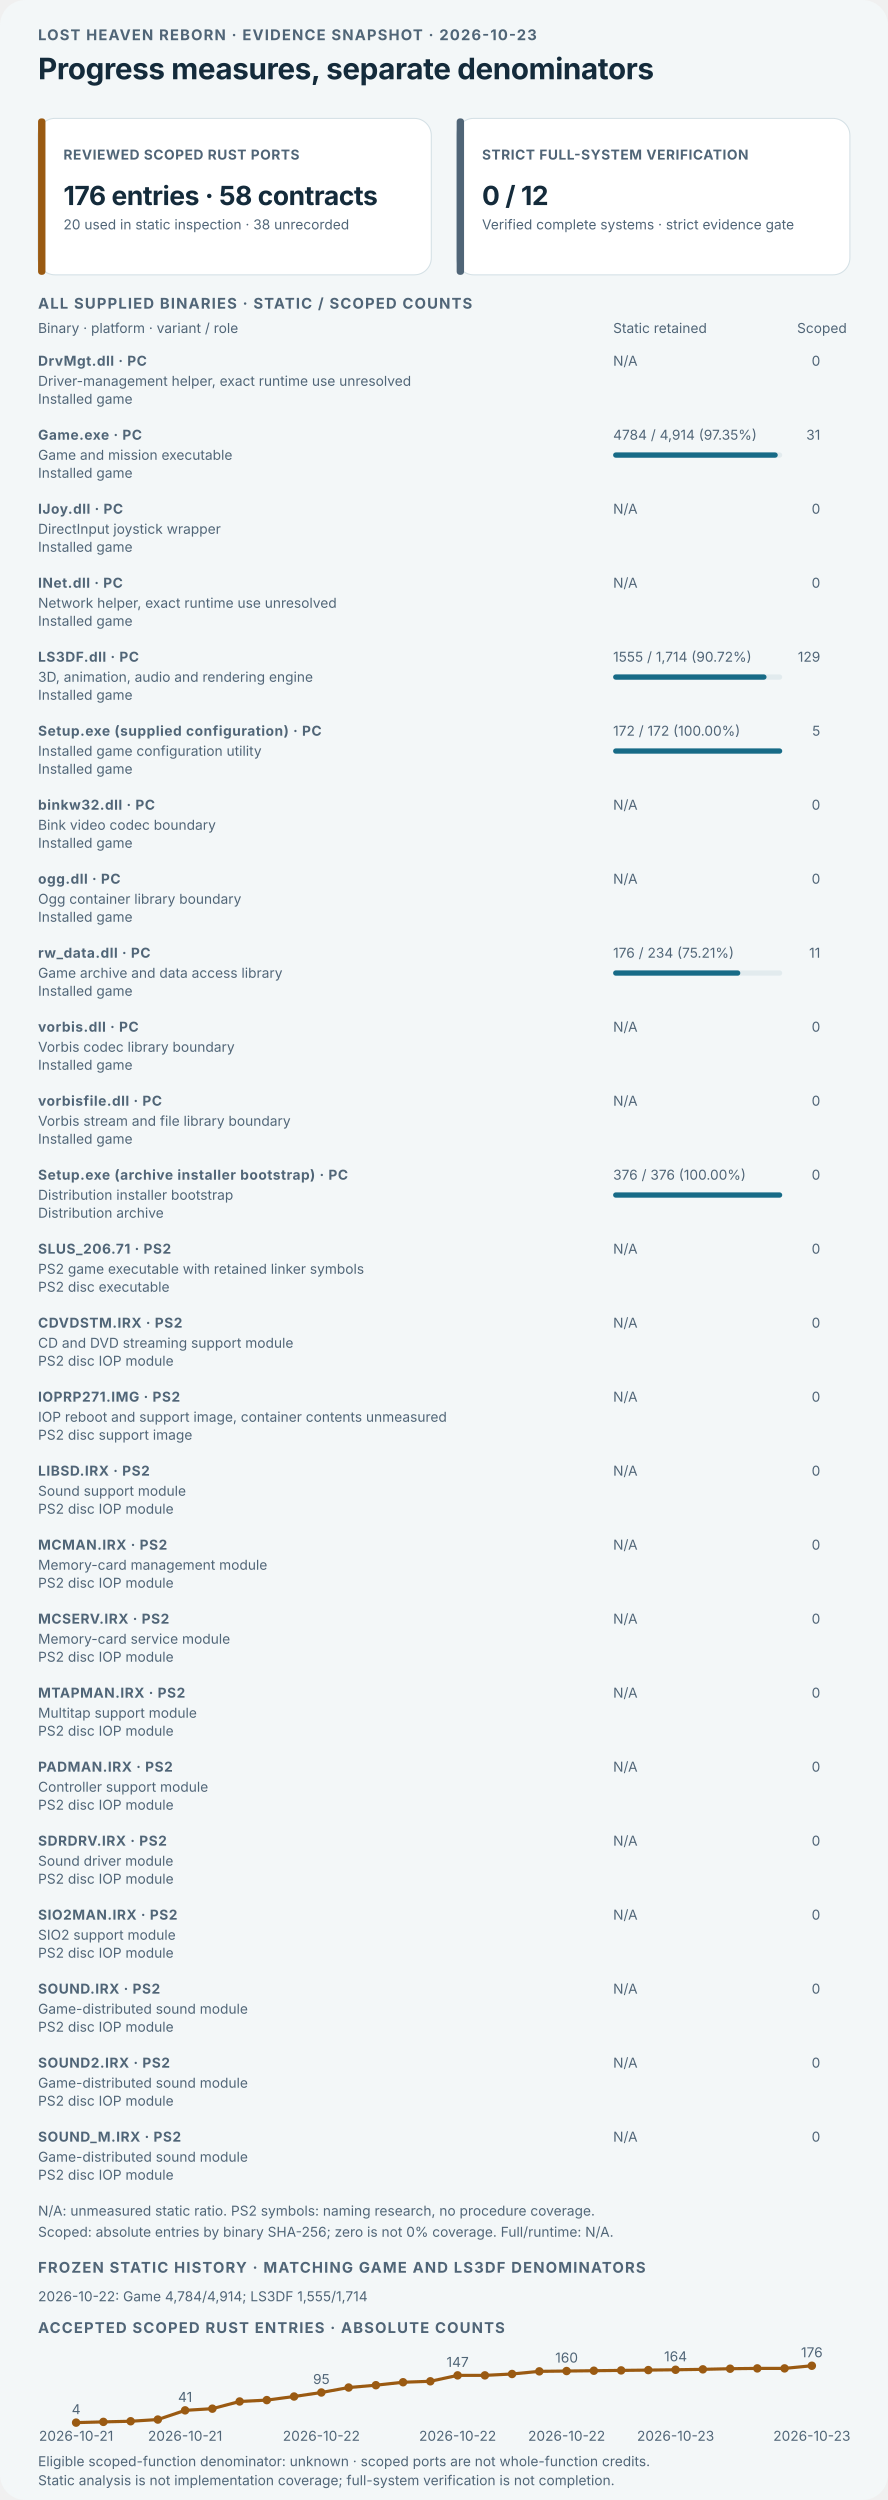
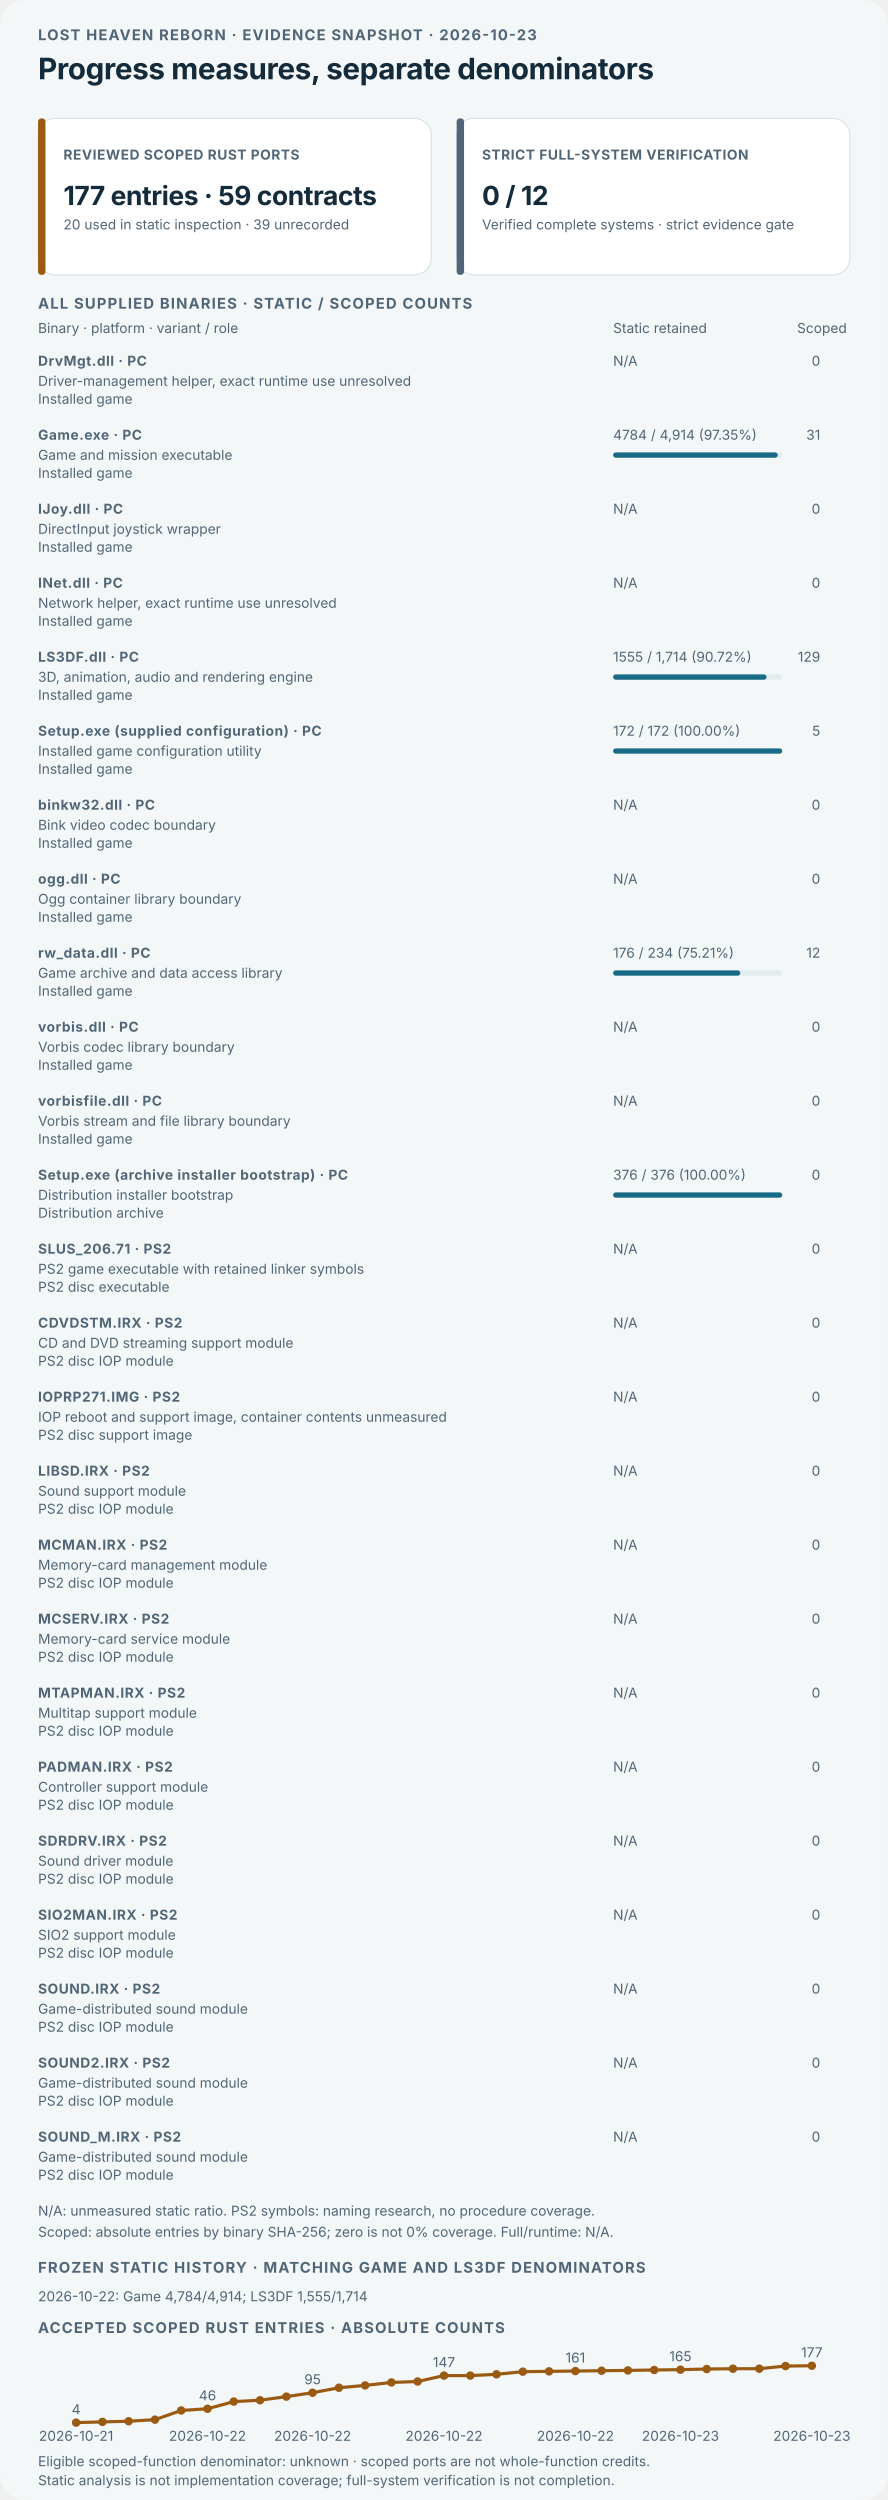
<svg xmlns="http://www.w3.org/2000/svg" viewBox="0 0 840 2365" role="img" aria-labelledby="dashboard-title dashboard-desc">
  <style>text{font-family:Inter,ui-sans-serif,system-ui,-apple-system,"Segoe UI",sans-serif;fill:#142b3b}.kicker{font-size:14px;font-weight:700;letter-spacing:1.1px;fill:#506577}.title{font-size:28px;font-weight:750;letter-spacing:-.35px}.label{font-size:13px;font-weight:750;letter-spacing:.5px;fill:#506577}.value{font-size:25px;font-weight:750;letter-spacing:-.4px}.detail,.history{font-size:13px;fill:#506577}.dark-bg{display:none}@media(prefers-color-scheme:dark){.light-bg{display:none}.dark-bg{display:inline}text{fill:#edf4f6}.kicker,.label,.detail,.history{fill:#b3c5ce}.card-bg{fill:#172b39;stroke:#3b5361}.bar-track{fill:#314957}}</style>
  <rect class="light-bg" width="840" height="2365" rx="24" fill="#f3f7f8" />
  <rect class="dark-bg" width="840" height="2365" rx="24" fill="#0d1b25" />
  <text x="36" y="38" class="kicker">LOST HEAVEN REBORN · EVIDENCE SNAPSHOT · 2026-10-23</text>
  <text x="36" y="75" class="title">Progress measures, separate denominators</text>
  <g>
    <rect class="card-bg" x="36" y="112" width="372" height="148" rx="16" fill="#ffffff" stroke="#d4e0e5" />
    <rect x="36" y="112" width="7" height="148" rx="3" fill="#9a5a12" />
    <text x="60" y="151" class="label">REVIEWED SCOPED RUST PORTS</text>
-     <text x="60" y="194" class="value">176 entries · 58 contracts</text>
-     <text x="60" y="217" class="detail">20 used in static inspection · 38 unrecorded</text>
+     <text x="60" y="194" class="value">177 entries · 59 contracts</text>
+     <text x="60" y="217" class="detail">20 used in static inspection · 39 unrecorded</text>
  </g>
  <g>
    <rect class="card-bg" x="432" y="112" width="372" height="148" rx="16" fill="#ffffff" stroke="#d4e0e5" />
    <rect x="432" y="112" width="7" height="148" rx="3" fill="#506577" />
    <text x="456" y="151" class="label">STRICT FULL-SYSTEM VERIFICATION</text>
    <text x="456" y="194" class="value">0 / 12</text>
    <text x="456" y="217" class="detail">Verified complete systems · strict evidence gate</text>
  </g>
  <text x="36" y="292" class="kicker">ALL SUPPLIED BINARIES · STATIC / SCOPED COUNTS</text>
  <text x="36" y="315" class="detail">Binary · platform · variant / role</text>
  <text x="580" y="315" class="detail">Static retained</text>
  <text x="754" y="315" class="detail">Scoped</text>
  <text x="36" y="346" class="label">DrvMgt.dll · PC</text>
  <text x="36" y="365" class="detail">Driver-management helper, exact runtime use unresolved</text>
  <text x="36" y="382" class="detail">Installed game</text>
  <text x="580" y="346" class="detail">N/A</text>
  <text x="776" y="346" text-anchor="end" class="detail">0</text>
  <text x="36" y="416" class="label">Game.exe · PC</text>
  <text x="36" y="435" class="detail">Game and mission executable</text>
  <text x="36" y="452" class="detail">Installed game</text>
  <text x="580" y="416" class="detail">4784 / 4,914 (97.35%)</text>
  <text x="776" y="416" text-anchor="end" class="detail">31</text>
  <rect class="catalog-static-track bar-track" x="580" y="428" width="160" height="5" rx="2.5" fill="#e2ebee" />
  <rect class="catalog-static-fill" x="580" y="428" width="155.767" height="5" rx="2.5" fill="#176b87" />
  <text x="36" y="486" class="label">IJoy.dll · PC</text>
  <text x="36" y="505" class="detail">DirectInput joystick wrapper</text>
  <text x="36" y="522" class="detail">Installed game</text>
  <text x="580" y="486" class="detail">N/A</text>
  <text x="776" y="486" text-anchor="end" class="detail">0</text>
  <text x="36" y="556" class="label">INet.dll · PC</text>
  <text x="36" y="575" class="detail">Network helper, exact runtime use unresolved</text>
  <text x="36" y="592" class="detail">Installed game</text>
  <text x="580" y="556" class="detail">N/A</text>
  <text x="776" y="556" text-anchor="end" class="detail">0</text>
  <text x="36" y="626" class="label">LS3DF.dll · PC</text>
  <text x="36" y="645" class="detail">3D, animation, audio and rendering engine</text>
  <text x="36" y="662" class="detail">Installed game</text>
  <text x="580" y="626" class="detail">1555 / 1,714 (90.72%)</text>
  <text x="776" y="626" text-anchor="end" class="detail">129</text>
  <rect class="catalog-static-track bar-track" x="580" y="638" width="160" height="5" rx="2.5" fill="#e2ebee" />
  <rect class="catalog-static-fill" x="580" y="638" width="145.158" height="5" rx="2.5" fill="#176b87" />
  <text x="36" y="696" class="label">Setup.exe (supplied configuration) · PC</text>
  <text x="36" y="715" class="detail">Installed game configuration utility</text>
  <text x="36" y="732" class="detail">Installed game</text>
  <text x="580" y="696" class="detail">172 / 172 (100.00%)</text>
  <text x="776" y="696" text-anchor="end" class="detail">5</text>
  <rect class="catalog-static-track bar-track" x="580" y="708" width="160" height="5" rx="2.5" fill="#e2ebee" />
  <rect class="catalog-static-fill" x="580" y="708" width="160.000" height="5" rx="2.5" fill="#176b87" />
  <text x="36" y="766" class="label">binkw32.dll · PC</text>
  <text x="36" y="785" class="detail">Bink video codec boundary</text>
  <text x="36" y="802" class="detail">Installed game</text>
  <text x="580" y="766" class="detail">N/A</text>
  <text x="776" y="766" text-anchor="end" class="detail">0</text>
  <text x="36" y="836" class="label">ogg.dll · PC</text>
  <text x="36" y="855" class="detail">Ogg container library boundary</text>
  <text x="36" y="872" class="detail">Installed game</text>
  <text x="580" y="836" class="detail">N/A</text>
  <text x="776" y="836" text-anchor="end" class="detail">0</text>
  <text x="36" y="906" class="label">rw_data.dll · PC</text>
  <text x="36" y="925" class="detail">Game archive and data access library</text>
  <text x="36" y="942" class="detail">Installed game</text>
  <text x="580" y="906" class="detail">176 / 234 (75.21%)</text>
-   <text x="776" y="906" text-anchor="end" class="detail">11</text>
+   <text x="776" y="906" text-anchor="end" class="detail">12</text>
  <rect class="catalog-static-track bar-track" x="580" y="918" width="160" height="5" rx="2.5" fill="#e2ebee" />
  <rect class="catalog-static-fill" x="580" y="918" width="120.342" height="5" rx="2.5" fill="#176b87" />
  <text x="36" y="976" class="label">vorbis.dll · PC</text>
  <text x="36" y="995" class="detail">Vorbis codec library boundary</text>
  <text x="36" y="1012" class="detail">Installed game</text>
  <text x="580" y="976" class="detail">N/A</text>
  <text x="776" y="976" text-anchor="end" class="detail">0</text>
  <text x="36" y="1046" class="label">vorbisfile.dll · PC</text>
  <text x="36" y="1065" class="detail">Vorbis stream and file library boundary</text>
  <text x="36" y="1082" class="detail">Installed game</text>
  <text x="580" y="1046" class="detail">N/A</text>
  <text x="776" y="1046" text-anchor="end" class="detail">0</text>
  <text x="36" y="1116" class="label">Setup.exe (archive installer bootstrap) · PC</text>
  <text x="36" y="1135" class="detail">Distribution installer bootstrap</text>
  <text x="36" y="1152" class="detail">Distribution archive</text>
  <text x="580" y="1116" class="detail">376 / 376 (100.00%)</text>
  <text x="776" y="1116" text-anchor="end" class="detail">0</text>
  <rect class="catalog-static-track bar-track" x="580" y="1128" width="160" height="5" rx="2.5" fill="#e2ebee" />
  <rect class="catalog-static-fill" x="580" y="1128" width="160.000" height="5" rx="2.5" fill="#176b87" />
  <text x="36" y="1186" class="label">SLUS_206.71 · PS2</text>
  <text x="36" y="1205" class="detail">PS2 game executable with retained linker symbols</text>
  <text x="36" y="1222" class="detail">PS2 disc executable</text>
  <text x="580" y="1186" class="detail">N/A</text>
  <text x="776" y="1186" text-anchor="end" class="detail">0</text>
  <text x="36" y="1256" class="label">CDVDSTM.IRX · PS2</text>
  <text x="36" y="1275" class="detail">CD and DVD streaming support module</text>
  <text x="36" y="1292" class="detail">PS2 disc IOP module</text>
  <text x="580" y="1256" class="detail">N/A</text>
  <text x="776" y="1256" text-anchor="end" class="detail">0</text>
  <text x="36" y="1326" class="label">IOPRP271.IMG · PS2</text>
  <text x="36" y="1345" class="detail">IOP reboot and support image, container contents unmeasured</text>
  <text x="36" y="1362" class="detail">PS2 disc support image</text>
  <text x="580" y="1326" class="detail">N/A</text>
  <text x="776" y="1326" text-anchor="end" class="detail">0</text>
  <text x="36" y="1396" class="label">LIBSD.IRX · PS2</text>
  <text x="36" y="1415" class="detail">Sound support module</text>
  <text x="36" y="1432" class="detail">PS2 disc IOP module</text>
  <text x="580" y="1396" class="detail">N/A</text>
  <text x="776" y="1396" text-anchor="end" class="detail">0</text>
  <text x="36" y="1466" class="label">MCMAN.IRX · PS2</text>
  <text x="36" y="1485" class="detail">Memory-card management module</text>
  <text x="36" y="1502" class="detail">PS2 disc IOP module</text>
  <text x="580" y="1466" class="detail">N/A</text>
  <text x="776" y="1466" text-anchor="end" class="detail">0</text>
  <text x="36" y="1536" class="label">MCSERV.IRX · PS2</text>
  <text x="36" y="1555" class="detail">Memory-card service module</text>
  <text x="36" y="1572" class="detail">PS2 disc IOP module</text>
  <text x="580" y="1536" class="detail">N/A</text>
  <text x="776" y="1536" text-anchor="end" class="detail">0</text>
  <text x="36" y="1606" class="label">MTAPMAN.IRX · PS2</text>
  <text x="36" y="1625" class="detail">Multitap support module</text>
  <text x="36" y="1642" class="detail">PS2 disc IOP module</text>
  <text x="580" y="1606" class="detail">N/A</text>
  <text x="776" y="1606" text-anchor="end" class="detail">0</text>
  <text x="36" y="1676" class="label">PADMAN.IRX · PS2</text>
  <text x="36" y="1695" class="detail">Controller support module</text>
  <text x="36" y="1712" class="detail">PS2 disc IOP module</text>
  <text x="580" y="1676" class="detail">N/A</text>
  <text x="776" y="1676" text-anchor="end" class="detail">0</text>
  <text x="36" y="1746" class="label">SDRDRV.IRX · PS2</text>
  <text x="36" y="1765" class="detail">Sound driver module</text>
  <text x="36" y="1782" class="detail">PS2 disc IOP module</text>
  <text x="580" y="1746" class="detail">N/A</text>
  <text x="776" y="1746" text-anchor="end" class="detail">0</text>
  <text x="36" y="1816" class="label">SIO2MAN.IRX · PS2</text>
  <text x="36" y="1835" class="detail">SIO2 support module</text>
  <text x="36" y="1852" class="detail">PS2 disc IOP module</text>
  <text x="580" y="1816" class="detail">N/A</text>
  <text x="776" y="1816" text-anchor="end" class="detail">0</text>
  <text x="36" y="1886" class="label">SOUND.IRX · PS2</text>
  <text x="36" y="1905" class="detail">Game-distributed sound module</text>
  <text x="36" y="1922" class="detail">PS2 disc IOP module</text>
  <text x="580" y="1886" class="detail">N/A</text>
  <text x="776" y="1886" text-anchor="end" class="detail">0</text>
  <text x="36" y="1956" class="label">SOUND2.IRX · PS2</text>
  <text x="36" y="1975" class="detail">Game-distributed sound module</text>
  <text x="36" y="1992" class="detail">PS2 disc IOP module</text>
  <text x="580" y="1956" class="detail">N/A</text>
  <text x="776" y="1956" text-anchor="end" class="detail">0</text>
  <text x="36" y="2026" class="label">SOUND_M.IRX · PS2</text>
  <text x="36" y="2045" class="detail">Game-distributed sound module</text>
  <text x="36" y="2062" class="detail">PS2 disc IOP module</text>
  <text x="580" y="2026" class="detail">N/A</text>
  <text x="776" y="2026" text-anchor="end" class="detail">0</text>
  <text x="36" y="2096" class="detail">N/A: unmeasured static ratio. PS2 symbols: naming research, no procedure coverage.</text>
  <text x="36" y="2116" class="detail">Scoped: absolute entries by binary SHA-256; zero is not 0% coverage. Full/runtime: N/A.</text>
  <text x="36" y="2150" class="kicker">FROZEN STATIC HISTORY · MATCHING GAME AND LS3DF DENOMINATORS</text>
  <text x="36" y="2177" class="history">2026-10-22: Game 4,784/4,914; LS3DF 1,555/1,714</text>
  <text x="36" y="2207" class="kicker">ACCEPTED SCOPED RUST ENTRIES · ABSOLUTE COUNTS</text>
-   <polyline points="72.0,2291.8 97.8,2291.1 123.6,2290.5 149.3,2288.9 175.1,2280.2 200.9,2278.6 226.7,2271.8 252.4,2270.5 278.2,2267.1 304.0,2263.3 329.8,2258.6 355.6,2256.4 381.3,2253.6 407.1,2252.7 432.9,2247.1 458.7,2247.1 484.4,2245.8 510.2,2243.3 536.0,2243.0 561.8,2242.7 587.6,2242.4 613.3,2242.1 639.1,2241.8 664.9,2241.4 690.7,2240.8 716.4,2240.5 742.2,2240.5 768.0,2238.0" fill="none" stroke="#9a5a12" stroke-width="3" stroke-linecap="round" stroke-linejoin="round" />
+   <polyline points="72.0,2291.8 96.9,2291.1 121.7,2290.5 146.6,2289.0 171.4,2280.3 196.3,2278.7 221.1,2271.9 246.0,2270.6 270.9,2267.2 295.7,2263.5 320.6,2258.8 345.4,2256.6 370.3,2253.8 395.1,2252.9 420.0,2247.3 444.9,2247.3 469.7,2246.1 494.6,2243.6 519.4,2243.3 544.3,2243.0 569.1,2242.7 594.0,2242.4 618.9,2242.0 643.7,2241.7 668.6,2241.1 693.4,2240.8 718.3,2240.8 743.1,2238.3 768.0,2238.0" fill="none" stroke="#9a5a12" stroke-width="3" stroke-linecap="round" stroke-linejoin="round" />
  <circle cx="72.0" cy="2291.8" r="4" fill="#9a5a12" />
  <text x="72.0" y="2283.8" text-anchor="middle" class="history">4</text>
  <text x="72.0" y="2309" text-anchor="middle" class="history">2026-10-21</text>
-   <circle cx="97.8" cy="2291.1" r="4" fill="#9a5a12" />
-   <circle cx="123.6" cy="2290.5" r="4" fill="#9a5a12" />
-   <circle cx="149.3" cy="2288.9" r="4" fill="#9a5a12" />
-   <circle cx="175.1" cy="2280.2" r="4" fill="#9a5a12" />
-   <text x="175.1" y="2272.2" text-anchor="middle" class="history">41</text>
-   <text x="175.1" y="2309" text-anchor="middle" class="history">2026-10-21</text>
-   <circle cx="200.9" cy="2278.6" r="4" fill="#9a5a12" />
-   <circle cx="226.7" cy="2271.8" r="4" fill="#9a5a12" />
-   <circle cx="252.4" cy="2270.5" r="4" fill="#9a5a12" />
-   <circle cx="278.2" cy="2267.1" r="4" fill="#9a5a12" />
-   <circle cx="304.0" cy="2263.3" r="4" fill="#9a5a12" />
-   <text x="304.0" y="2255.3" text-anchor="middle" class="history">95</text>
-   <text x="304.0" y="2309" text-anchor="middle" class="history">2026-10-22</text>
-   <circle cx="329.8" cy="2258.6" r="4" fill="#9a5a12" />
-   <circle cx="355.6" cy="2256.4" r="4" fill="#9a5a12" />
-   <circle cx="381.3" cy="2253.6" r="4" fill="#9a5a12" />
-   <circle cx="407.1" cy="2252.7" r="4" fill="#9a5a12" />
-   <circle cx="432.9" cy="2247.1" r="4" fill="#9a5a12" />
-   <text x="432.9" y="2239.1" text-anchor="middle" class="history">147</text>
-   <text x="432.9" y="2309" text-anchor="middle" class="history">2026-10-22</text>
-   <circle cx="458.7" cy="2247.1" r="4" fill="#9a5a12" />
-   <circle cx="484.4" cy="2245.8" r="4" fill="#9a5a12" />
-   <circle cx="510.2" cy="2243.3" r="4" fill="#9a5a12" />
-   <circle cx="536.0" cy="2243.0" r="4" fill="#9a5a12" />
-   <text x="536.0" y="2235.0" text-anchor="middle" class="history">160</text>
-   <text x="536.0" y="2309" text-anchor="middle" class="history">2026-10-22</text>
-   <circle cx="561.8" cy="2242.7" r="4" fill="#9a5a12" />
-   <circle cx="587.6" cy="2242.4" r="4" fill="#9a5a12" />
-   <circle cx="613.3" cy="2242.1" r="4" fill="#9a5a12" />
-   <circle cx="639.1" cy="2241.8" r="4" fill="#9a5a12" />
-   <text x="639.1" y="2233.8" text-anchor="middle" class="history">164</text>
-   <text x="639.1" y="2309" text-anchor="middle" class="history">2026-10-23</text>
-   <circle cx="664.9" cy="2241.4" r="4" fill="#9a5a12" />
-   <circle cx="690.7" cy="2240.8" r="4" fill="#9a5a12" />
-   <circle cx="716.4" cy="2240.5" r="4" fill="#9a5a12" />
-   <circle cx="742.2" cy="2240.5" r="4" fill="#9a5a12" />
+   <circle cx="96.9" cy="2291.1" r="4" fill="#9a5a12" />
+   <circle cx="121.7" cy="2290.5" r="4" fill="#9a5a12" />
+   <circle cx="146.6" cy="2289.0" r="4" fill="#9a5a12" />
+   <circle cx="171.4" cy="2280.3" r="4" fill="#9a5a12" />
+   <circle cx="196.3" cy="2278.7" r="4" fill="#9a5a12" />
+   <text x="196.3" y="2270.7" text-anchor="middle" class="history">46</text>
+   <text x="196.3" y="2309" text-anchor="middle" class="history">2026-10-22</text>
+   <circle cx="221.1" cy="2271.9" r="4" fill="#9a5a12" />
+   <circle cx="246.0" cy="2270.6" r="4" fill="#9a5a12" />
+   <circle cx="270.9" cy="2267.2" r="4" fill="#9a5a12" />
+   <circle cx="295.7" cy="2263.5" r="4" fill="#9a5a12" />
+   <text x="295.7" y="2255.5" text-anchor="middle" class="history">95</text>
+   <text x="295.7" y="2309" text-anchor="middle" class="history">2026-10-22</text>
+   <circle cx="320.6" cy="2258.8" r="4" fill="#9a5a12" />
+   <circle cx="345.4" cy="2256.6" r="4" fill="#9a5a12" />
+   <circle cx="370.3" cy="2253.8" r="4" fill="#9a5a12" />
+   <circle cx="395.1" cy="2252.9" r="4" fill="#9a5a12" />
+   <circle cx="420.0" cy="2247.3" r="4" fill="#9a5a12" />
+   <text x="420.0" y="2239.3" text-anchor="middle" class="history">147</text>
+   <text x="420.0" y="2309" text-anchor="middle" class="history">2026-10-22</text>
+   <circle cx="444.9" cy="2247.3" r="4" fill="#9a5a12" />
+   <circle cx="469.7" cy="2246.1" r="4" fill="#9a5a12" />
+   <circle cx="494.6" cy="2243.6" r="4" fill="#9a5a12" />
+   <circle cx="519.4" cy="2243.3" r="4" fill="#9a5a12" />
+   <circle cx="544.3" cy="2243.0" r="4" fill="#9a5a12" />
+   <text x="544.3" y="2235.0" text-anchor="middle" class="history">161</text>
+   <text x="544.3" y="2309" text-anchor="middle" class="history">2026-10-22</text>
+   <circle cx="569.1" cy="2242.7" r="4" fill="#9a5a12" />
+   <circle cx="594.0" cy="2242.4" r="4" fill="#9a5a12" />
+   <circle cx="618.9" cy="2242.0" r="4" fill="#9a5a12" />
+   <circle cx="643.7" cy="2241.7" r="4" fill="#9a5a12" />
+   <text x="643.7" y="2233.7" text-anchor="middle" class="history">165</text>
+   <text x="643.7" y="2309" text-anchor="middle" class="history">2026-10-23</text>
+   <circle cx="668.6" cy="2241.1" r="4" fill="#9a5a12" />
+   <circle cx="693.4" cy="2240.8" r="4" fill="#9a5a12" />
+   <circle cx="718.3" cy="2240.8" r="4" fill="#9a5a12" />
+   <circle cx="743.1" cy="2238.3" r="4" fill="#9a5a12" />
  <circle cx="768.0" cy="2238.0" r="4" fill="#9a5a12" />
-   <text x="768.0" y="2230.0" text-anchor="middle" class="history">176</text>
+   <text x="768.0" y="2230.0" text-anchor="middle" class="history">177</text>
  <text x="768.0" y="2309" text-anchor="middle" class="history">2026-10-23</text>
  <text x="36" y="2333" class="detail">Eligible scoped-function denominator: unknown · scoped ports are not whole-function credits.</text>
  <text x="36" y="2351" class="detail">Static analysis is not implementation coverage; full-system verification is not completion.</text>
</svg>
